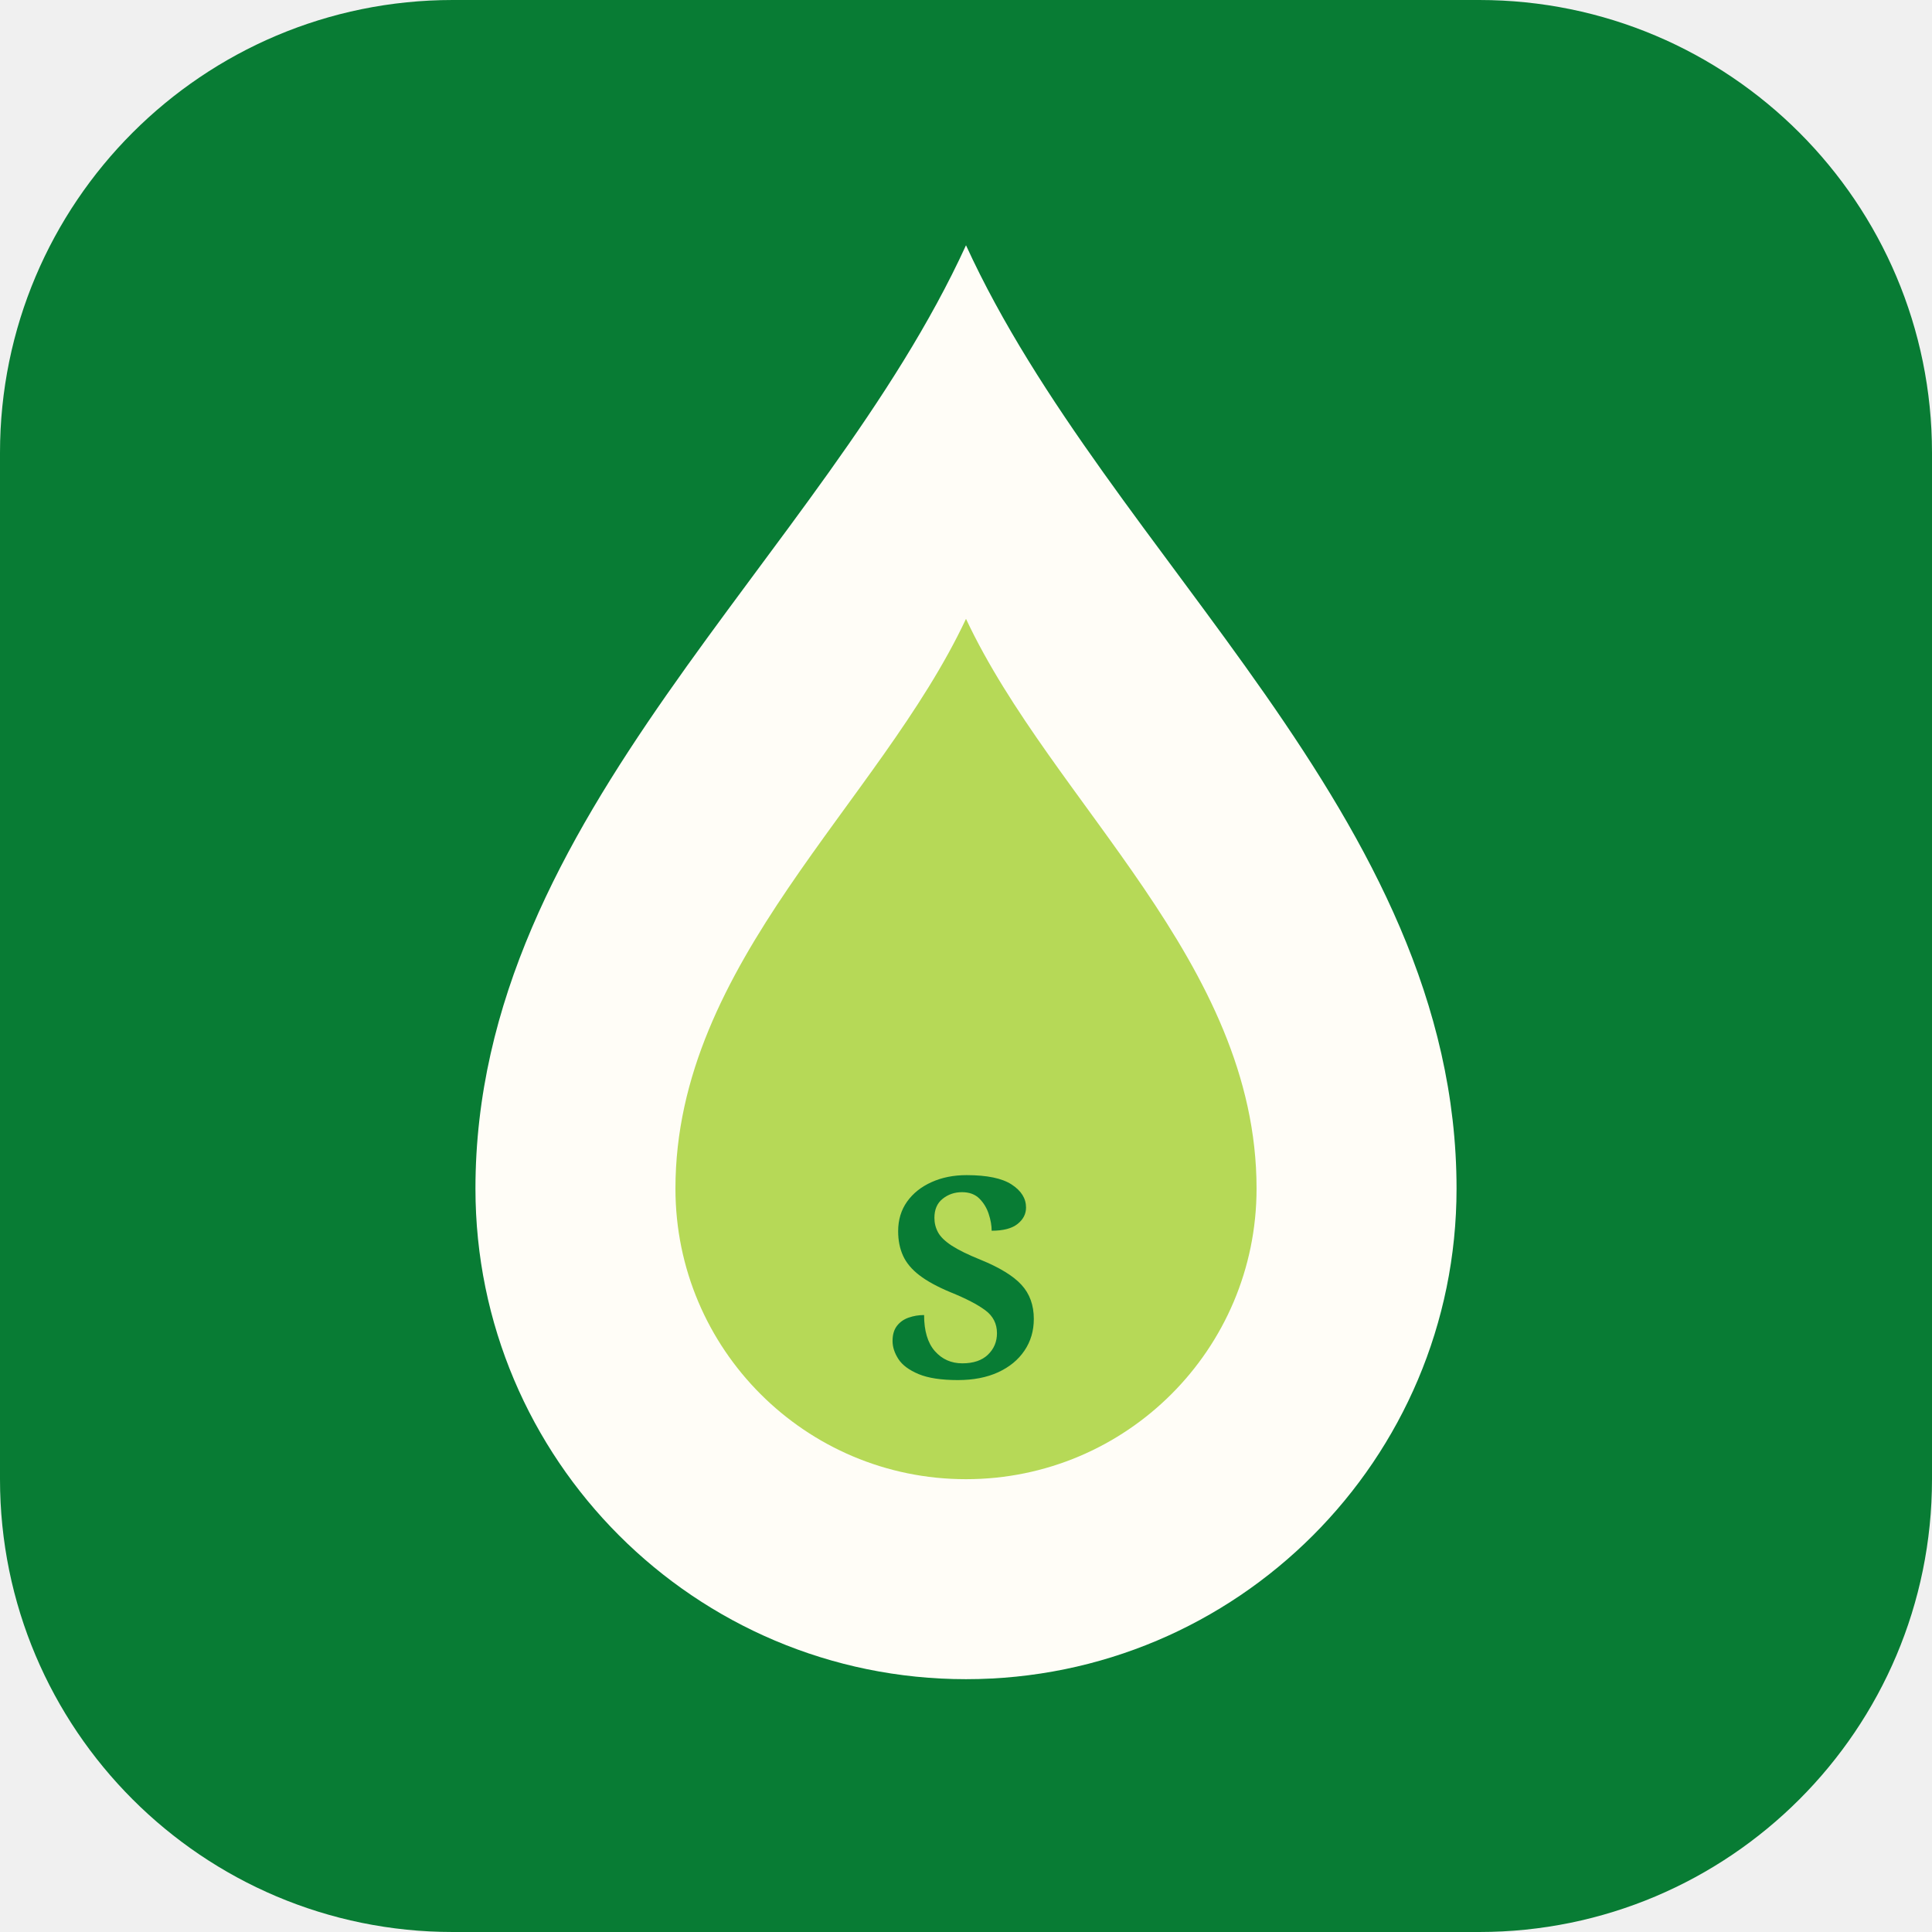
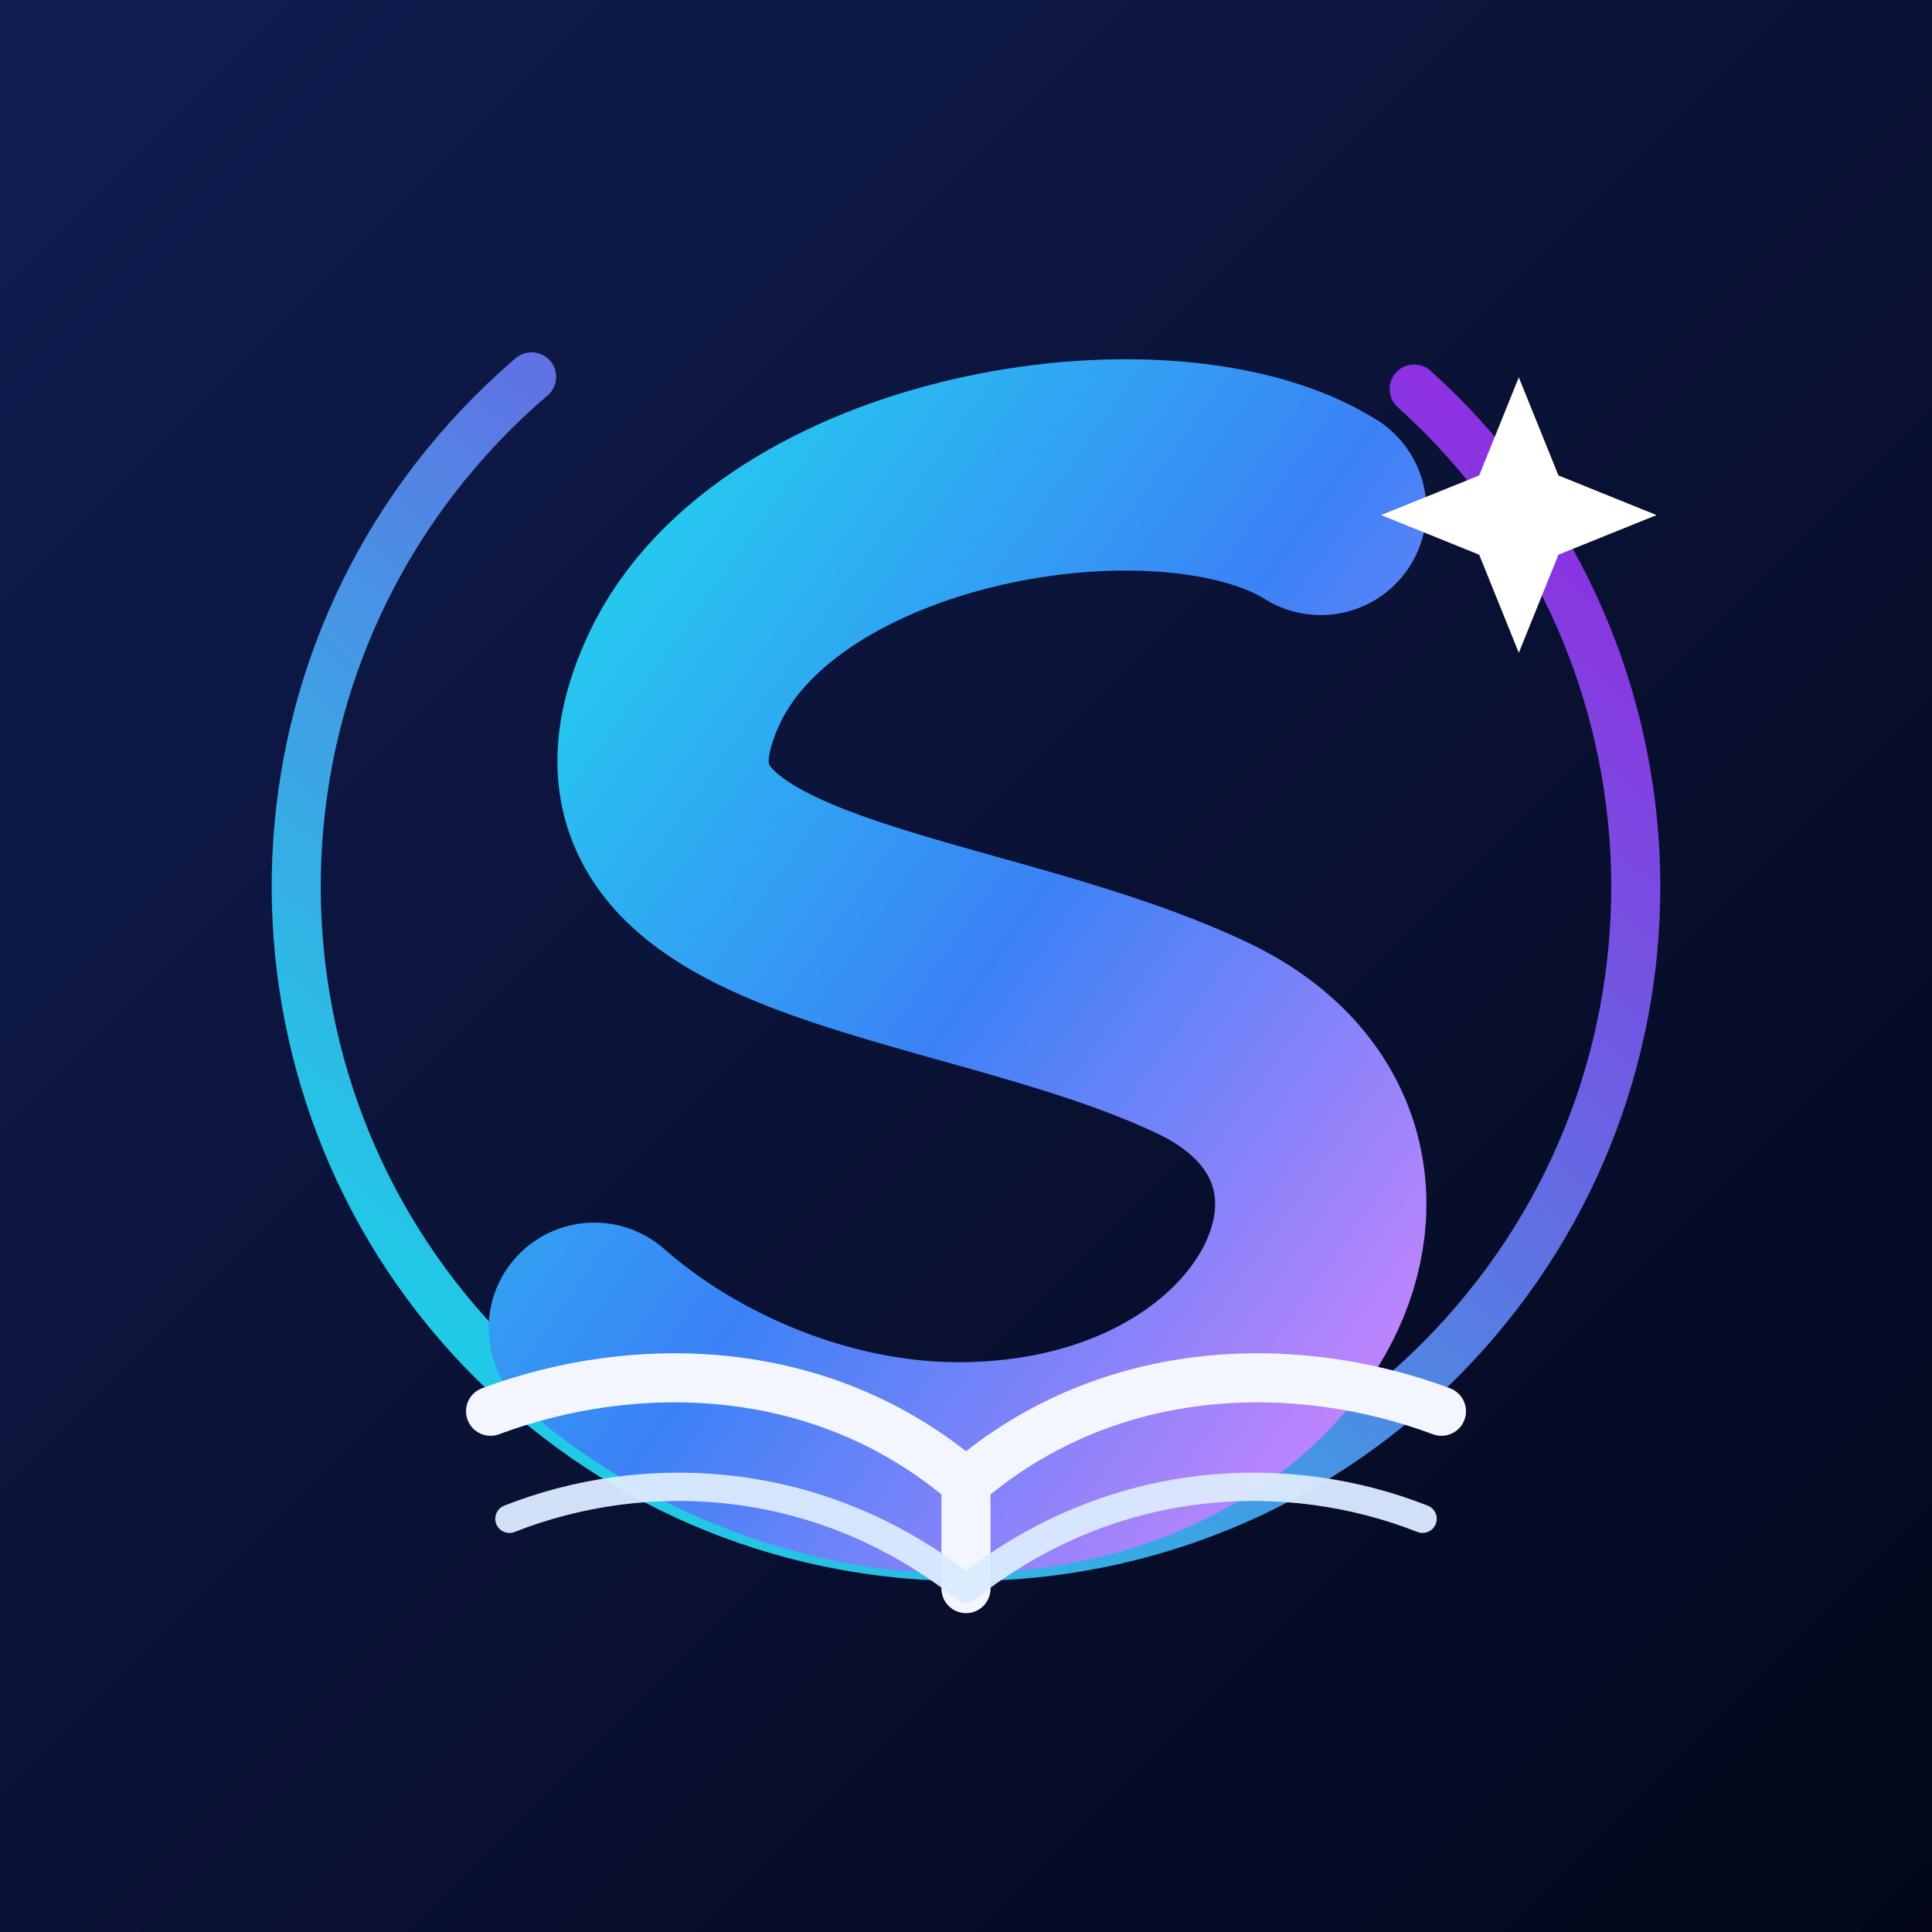
- <svg xmlns="http://www.w3.org/2000/svg" viewBox="0 0 512 512">
-   <rect width="512" height="512" rx="120" fill="#087c34" />
-   <path d="M256 65c-38 83-130 151-130 250a130 130 0 0 0 260 0c0-99-92-167-130-250Z" fill="#fffdf7" />
-   <path d="M256 164c-23 49-77 91-77 151a77 77 0 0 0 154 0c0-60-54-102-77-151Z" fill="#b6d957" />
-   <text x="256" y="365" text-anchor="middle" font-family="Georgia,serif" font-size="74" font-weight="bold" fill="#087c34">S</text>
+ <svg xmlns="http://www.w3.org/2000/svg" viewBox="0 0 1024 1024">
+   <defs>
+     <linearGradient id="bg" x1="0" y1="0" x2="1" y2="1">
+       <stop stop-color="#111d52" />
+       <stop offset="1" stop-color="#030719" />
+     </linearGradient>
+     <linearGradient id="ribbon" x1="0" y1="0" x2="1" y2="1">
+       <stop stop-color="#22d3ee" />
+       <stop offset=".52" stop-color="#3b82f6" />
+       <stop offset="1" stop-color="#c084fc" />
+     </linearGradient>
+     <linearGradient id="arc" x1="0" y1="0" x2="1" y2="0">
+       <stop stop-color="#22d3ee" />
+       <stop offset="1" stop-color="#9333ea" />
+     </linearGradient>
+   </defs>
+   <rect width="1024" height="1024" fill="url(#bg)" />
+   <circle cx="512" cy="470" r="355" fill="none" stroke="url(#arc)" stroke-width="26" stroke-linecap="round" stroke-dasharray="1720 520" transform="rotate(-48 512 470)" opacity=".95" />
+   <path d="M700 270 C620 220 420 250 365 355 C296 492 506 488 637 550 C764 610 688 778 508 778 C436 778 364 747 315 704" fill="none" stroke="url(#ribbon)" stroke-width="112" stroke-linecap="round" stroke-linejoin="round" />
+   <path d="M512 786 C435 720 335 720 260 748 M512 786 C589 720 689 720 764 748 M512 786 L512 842" fill="none" stroke="#f4f6ff" stroke-width="26" stroke-linecap="round" stroke-linejoin="round" />
+   <path d="M512 842 C434 780 341 777 270 805 M512 842 C590 780 683 777 754 805" fill="none" stroke="#dbeafe" stroke-width="15" stroke-linecap="round" opacity=".95" />
+   <path d="M805 200 L826 252 L878 273 L826 294 L805 346 L784 294 L732 273 L784 252 Z" fill="#fff" />
</svg>
